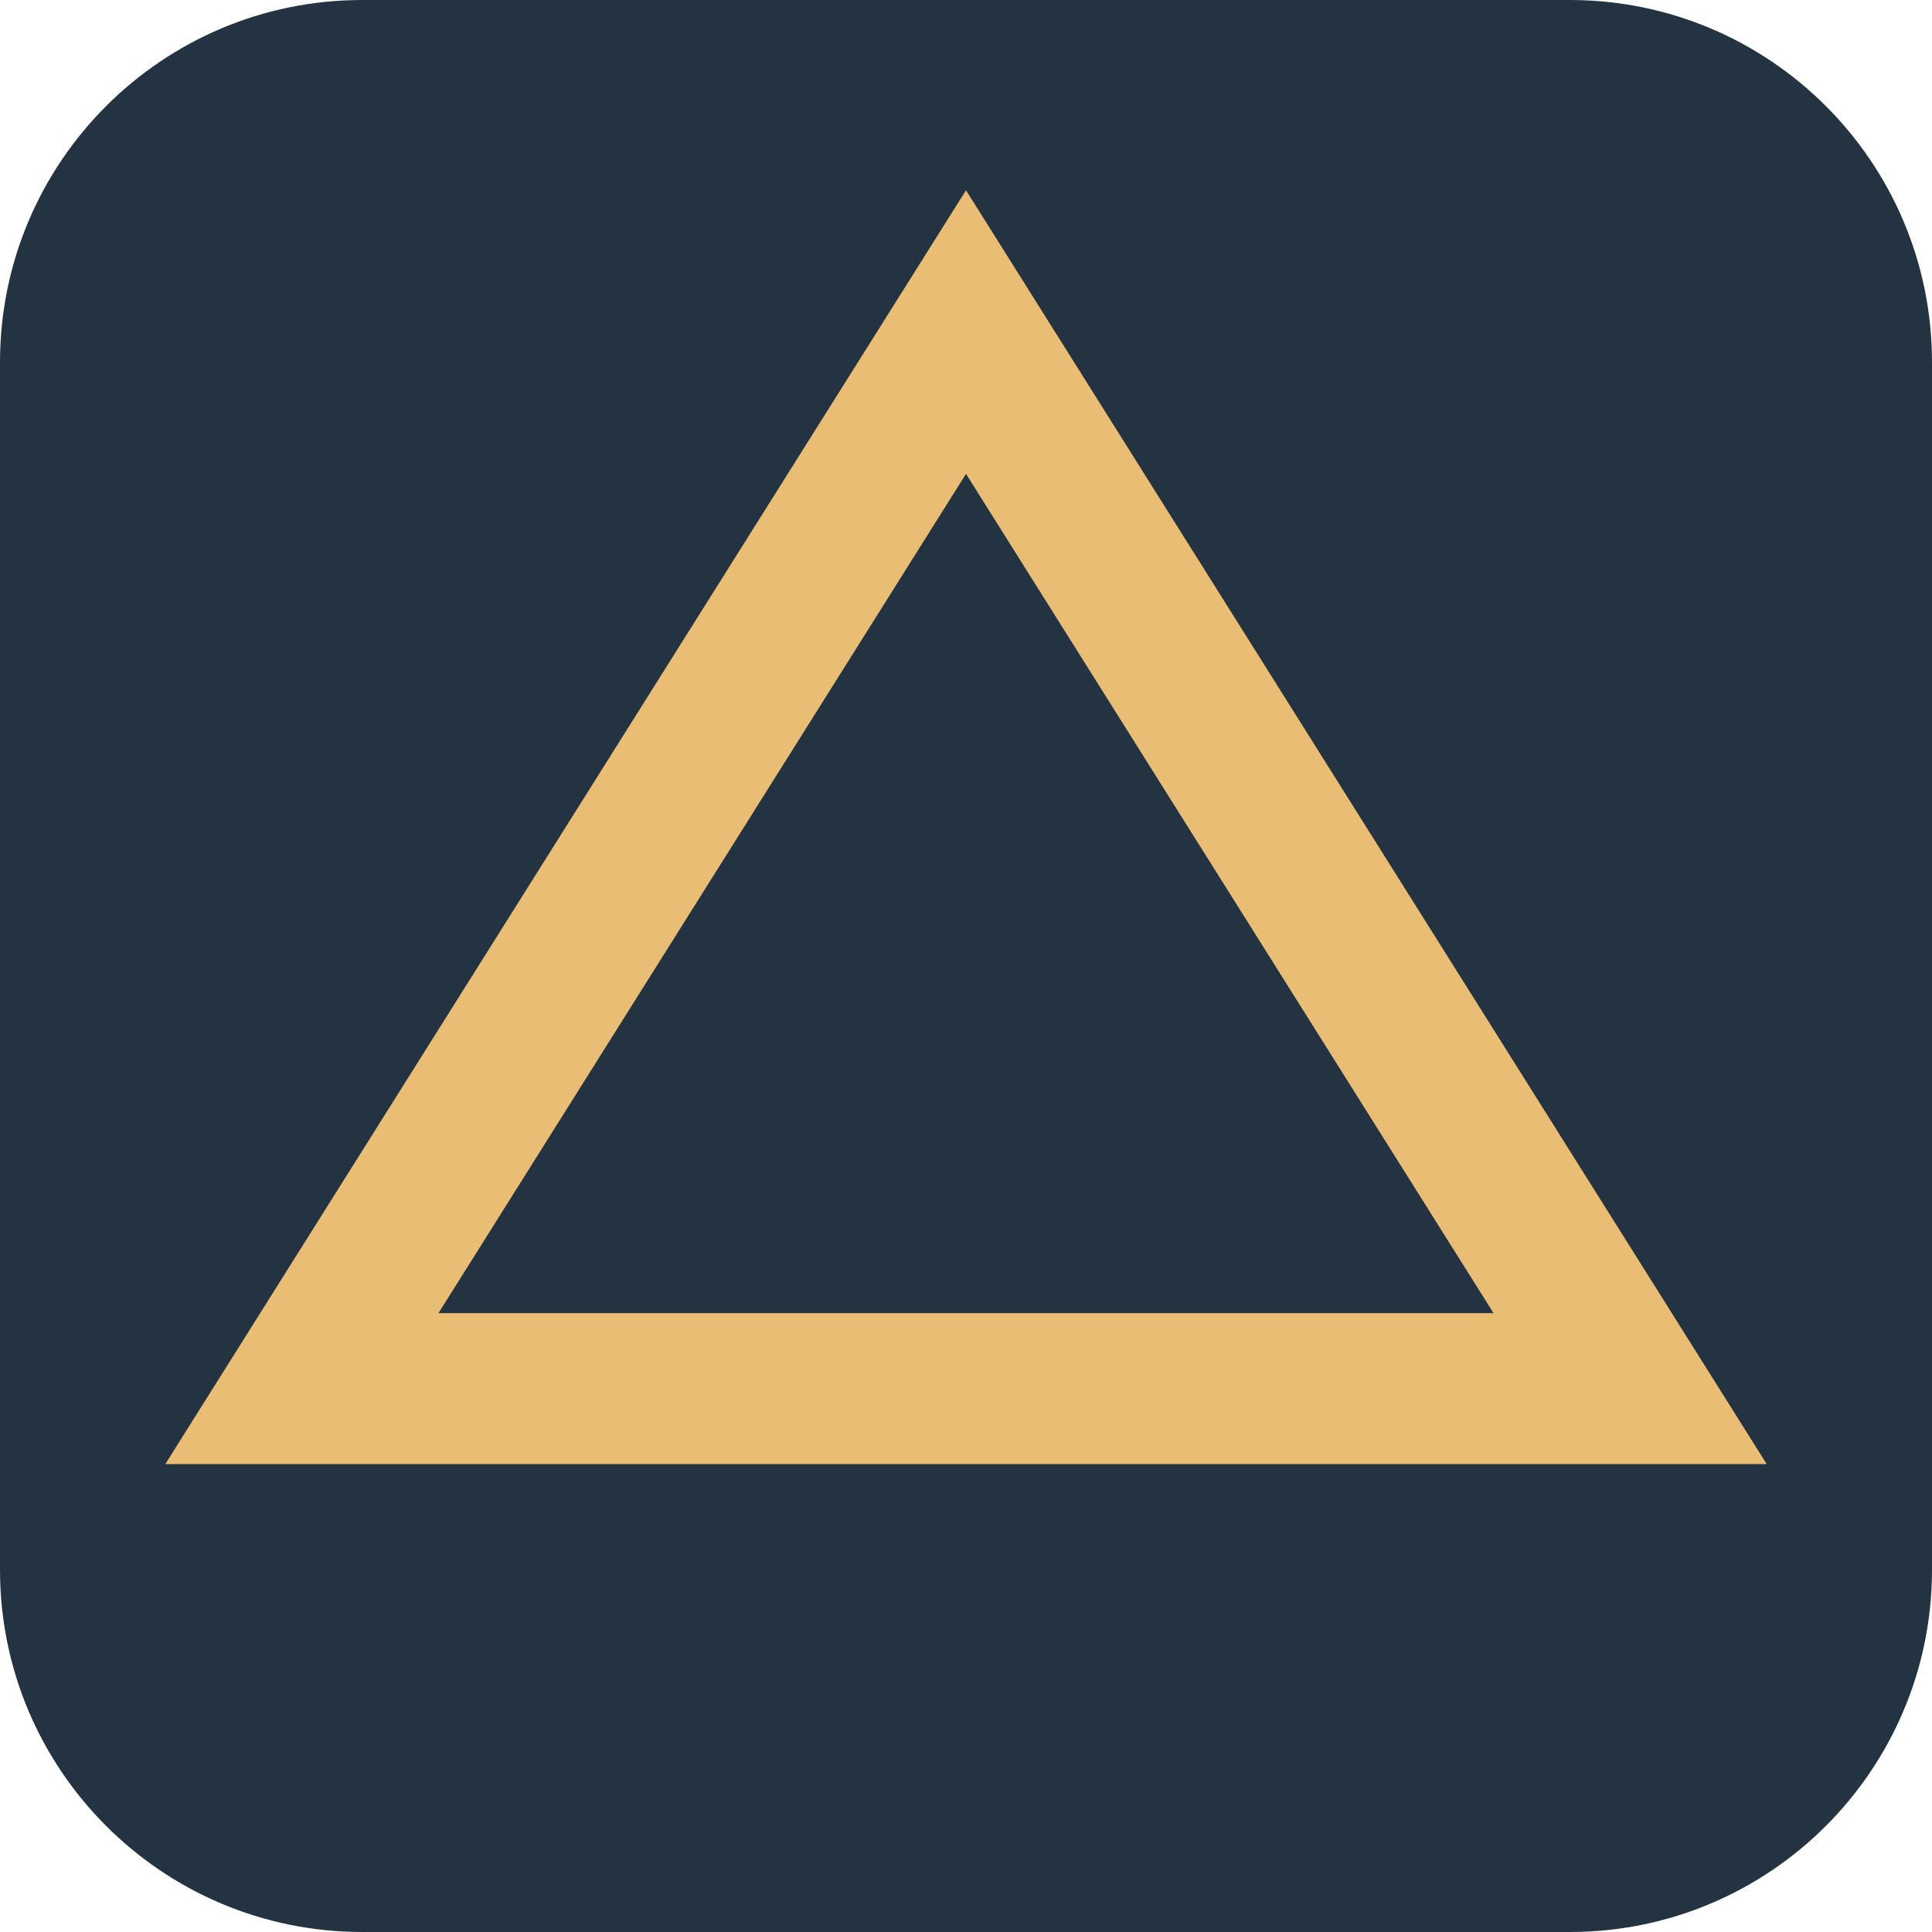
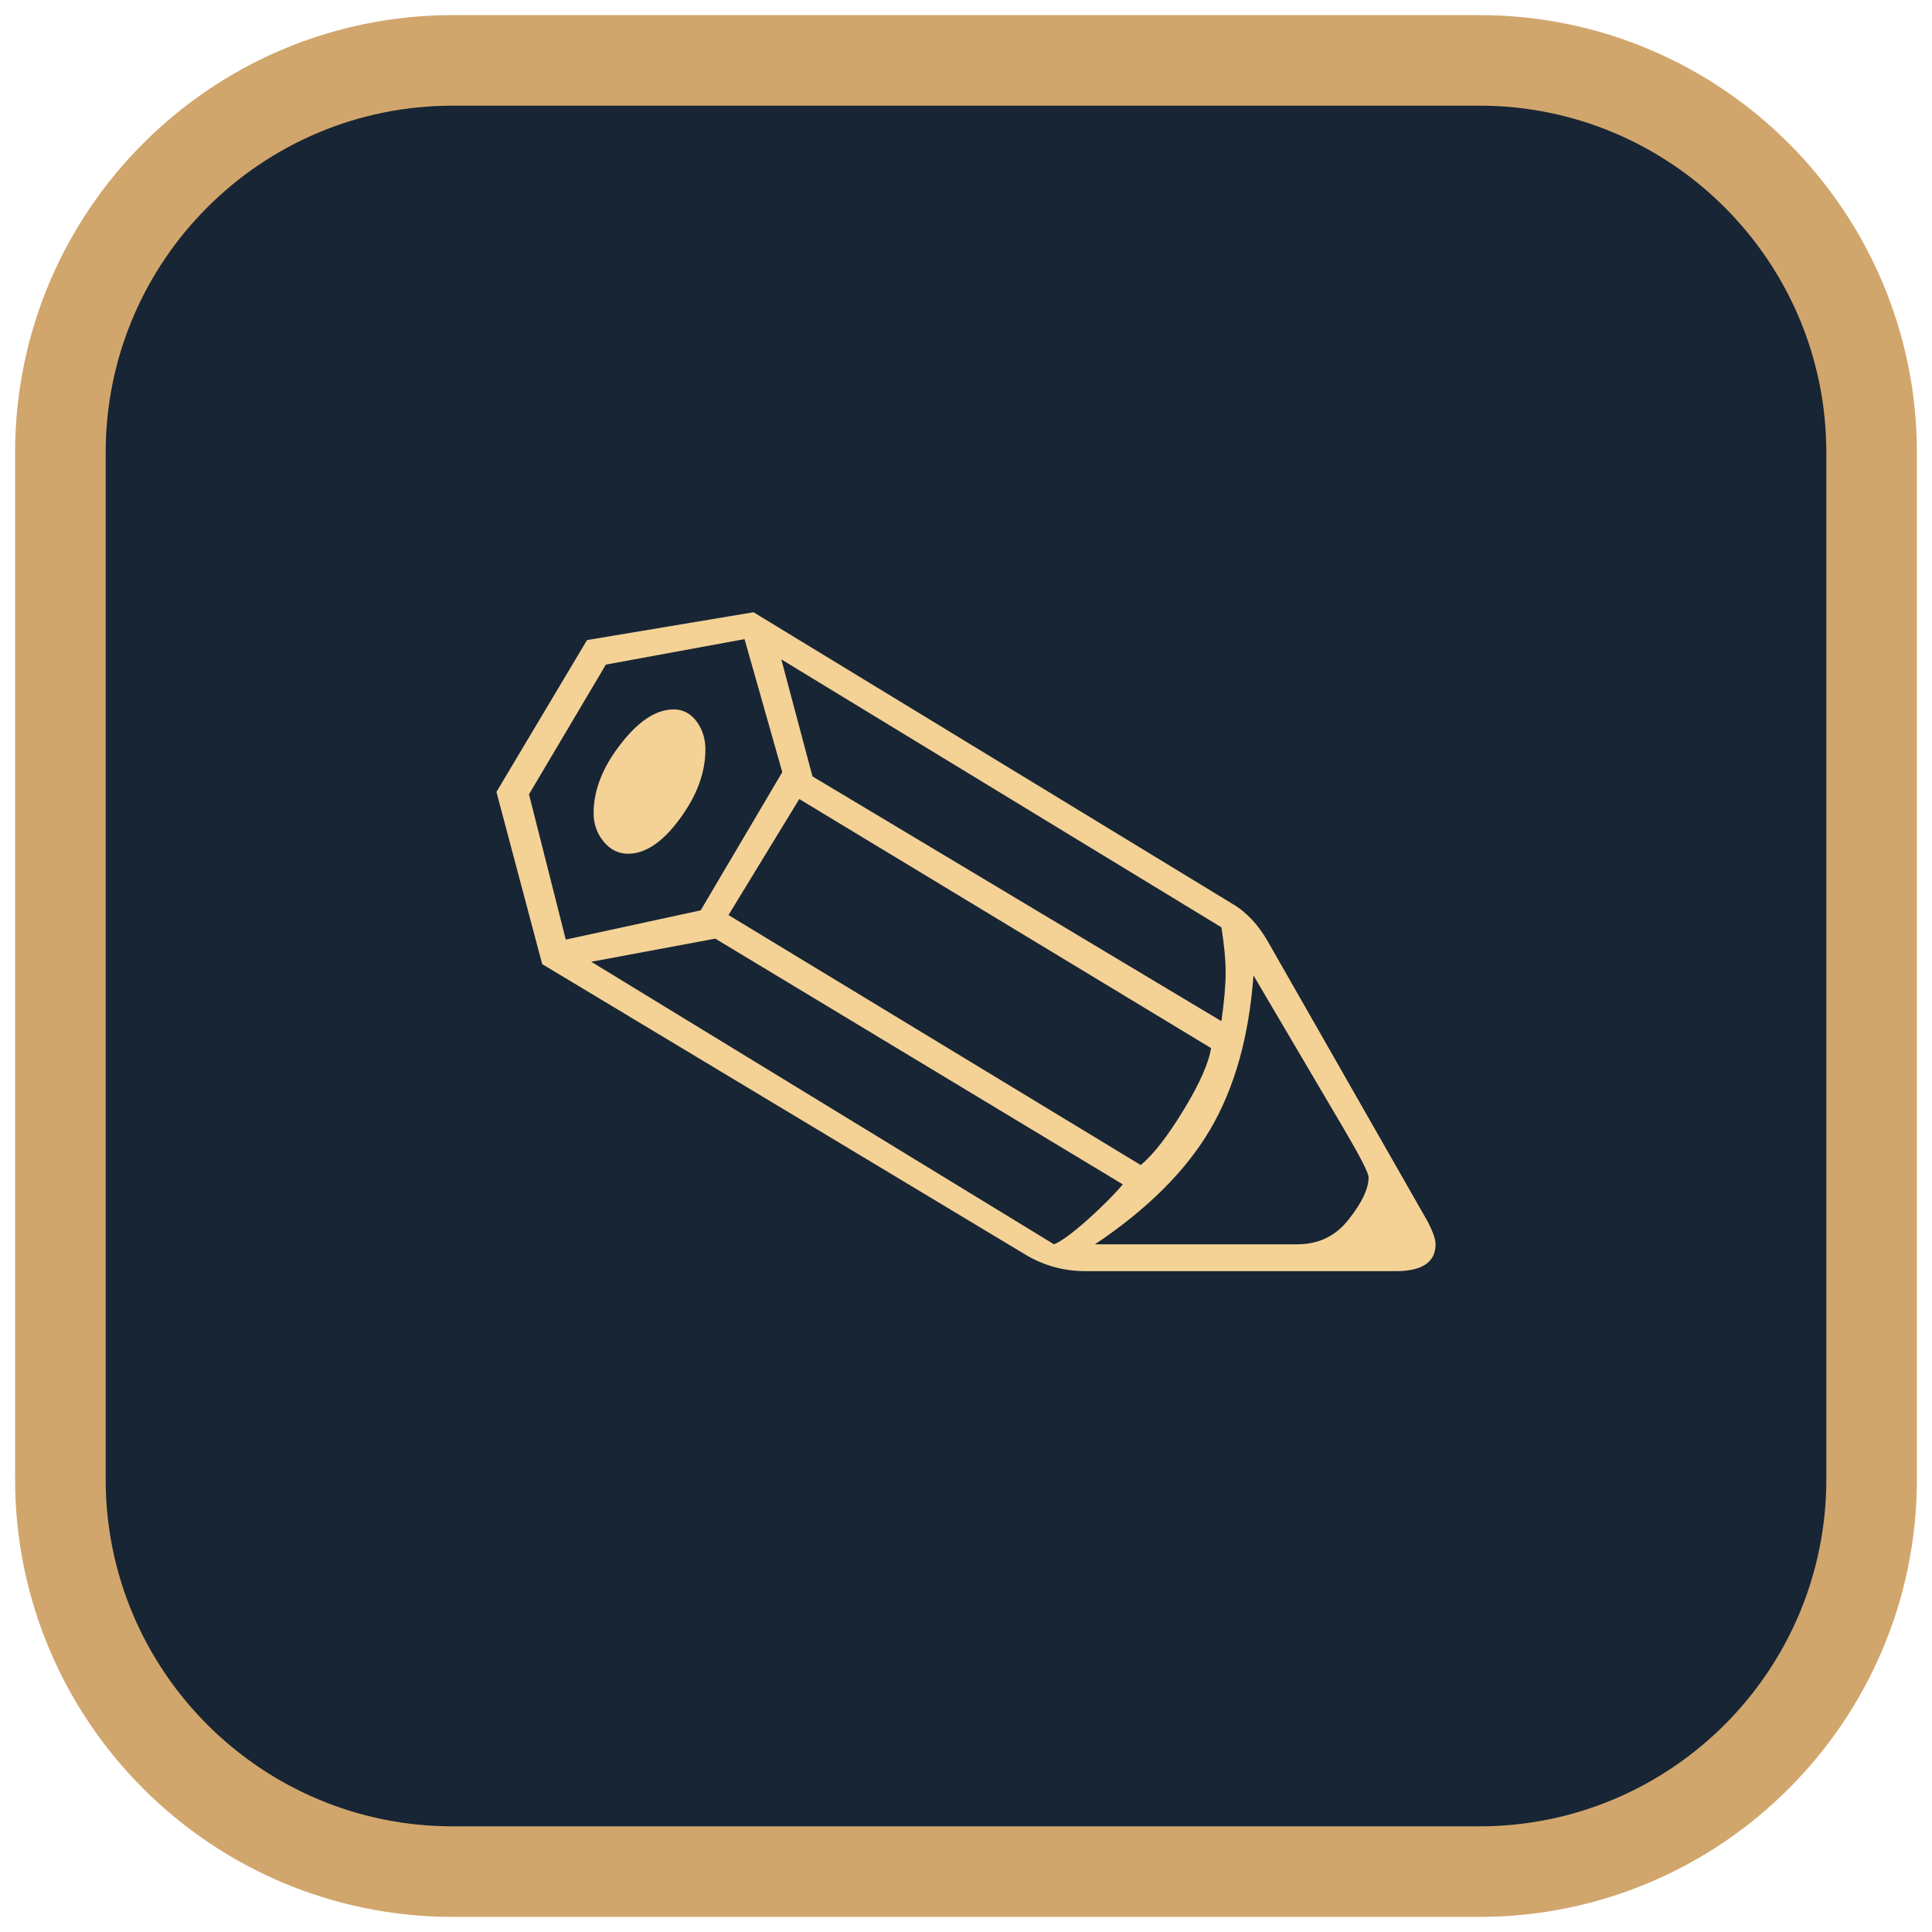
<svg xmlns="http://www.w3.org/2000/svg" viewBox="0 0 64 64">
-   <rect width="64" height="64" rx="12" fill="#243342" />
-   <path d="M10 46 32 11 54 46Z" stroke="#e9be74" fill="none" stroke-width="5" />
+   <rect x="2" y="2" width="60" height="60" rx="13" fill="#182534" stroke="#d1a66c" stroke-width="3" />
+   <text x="32" y="44" text-anchor="middle" font-size="37" fill="#f4d296" font-family="Georgia,serif">✎</text>
</svg>
